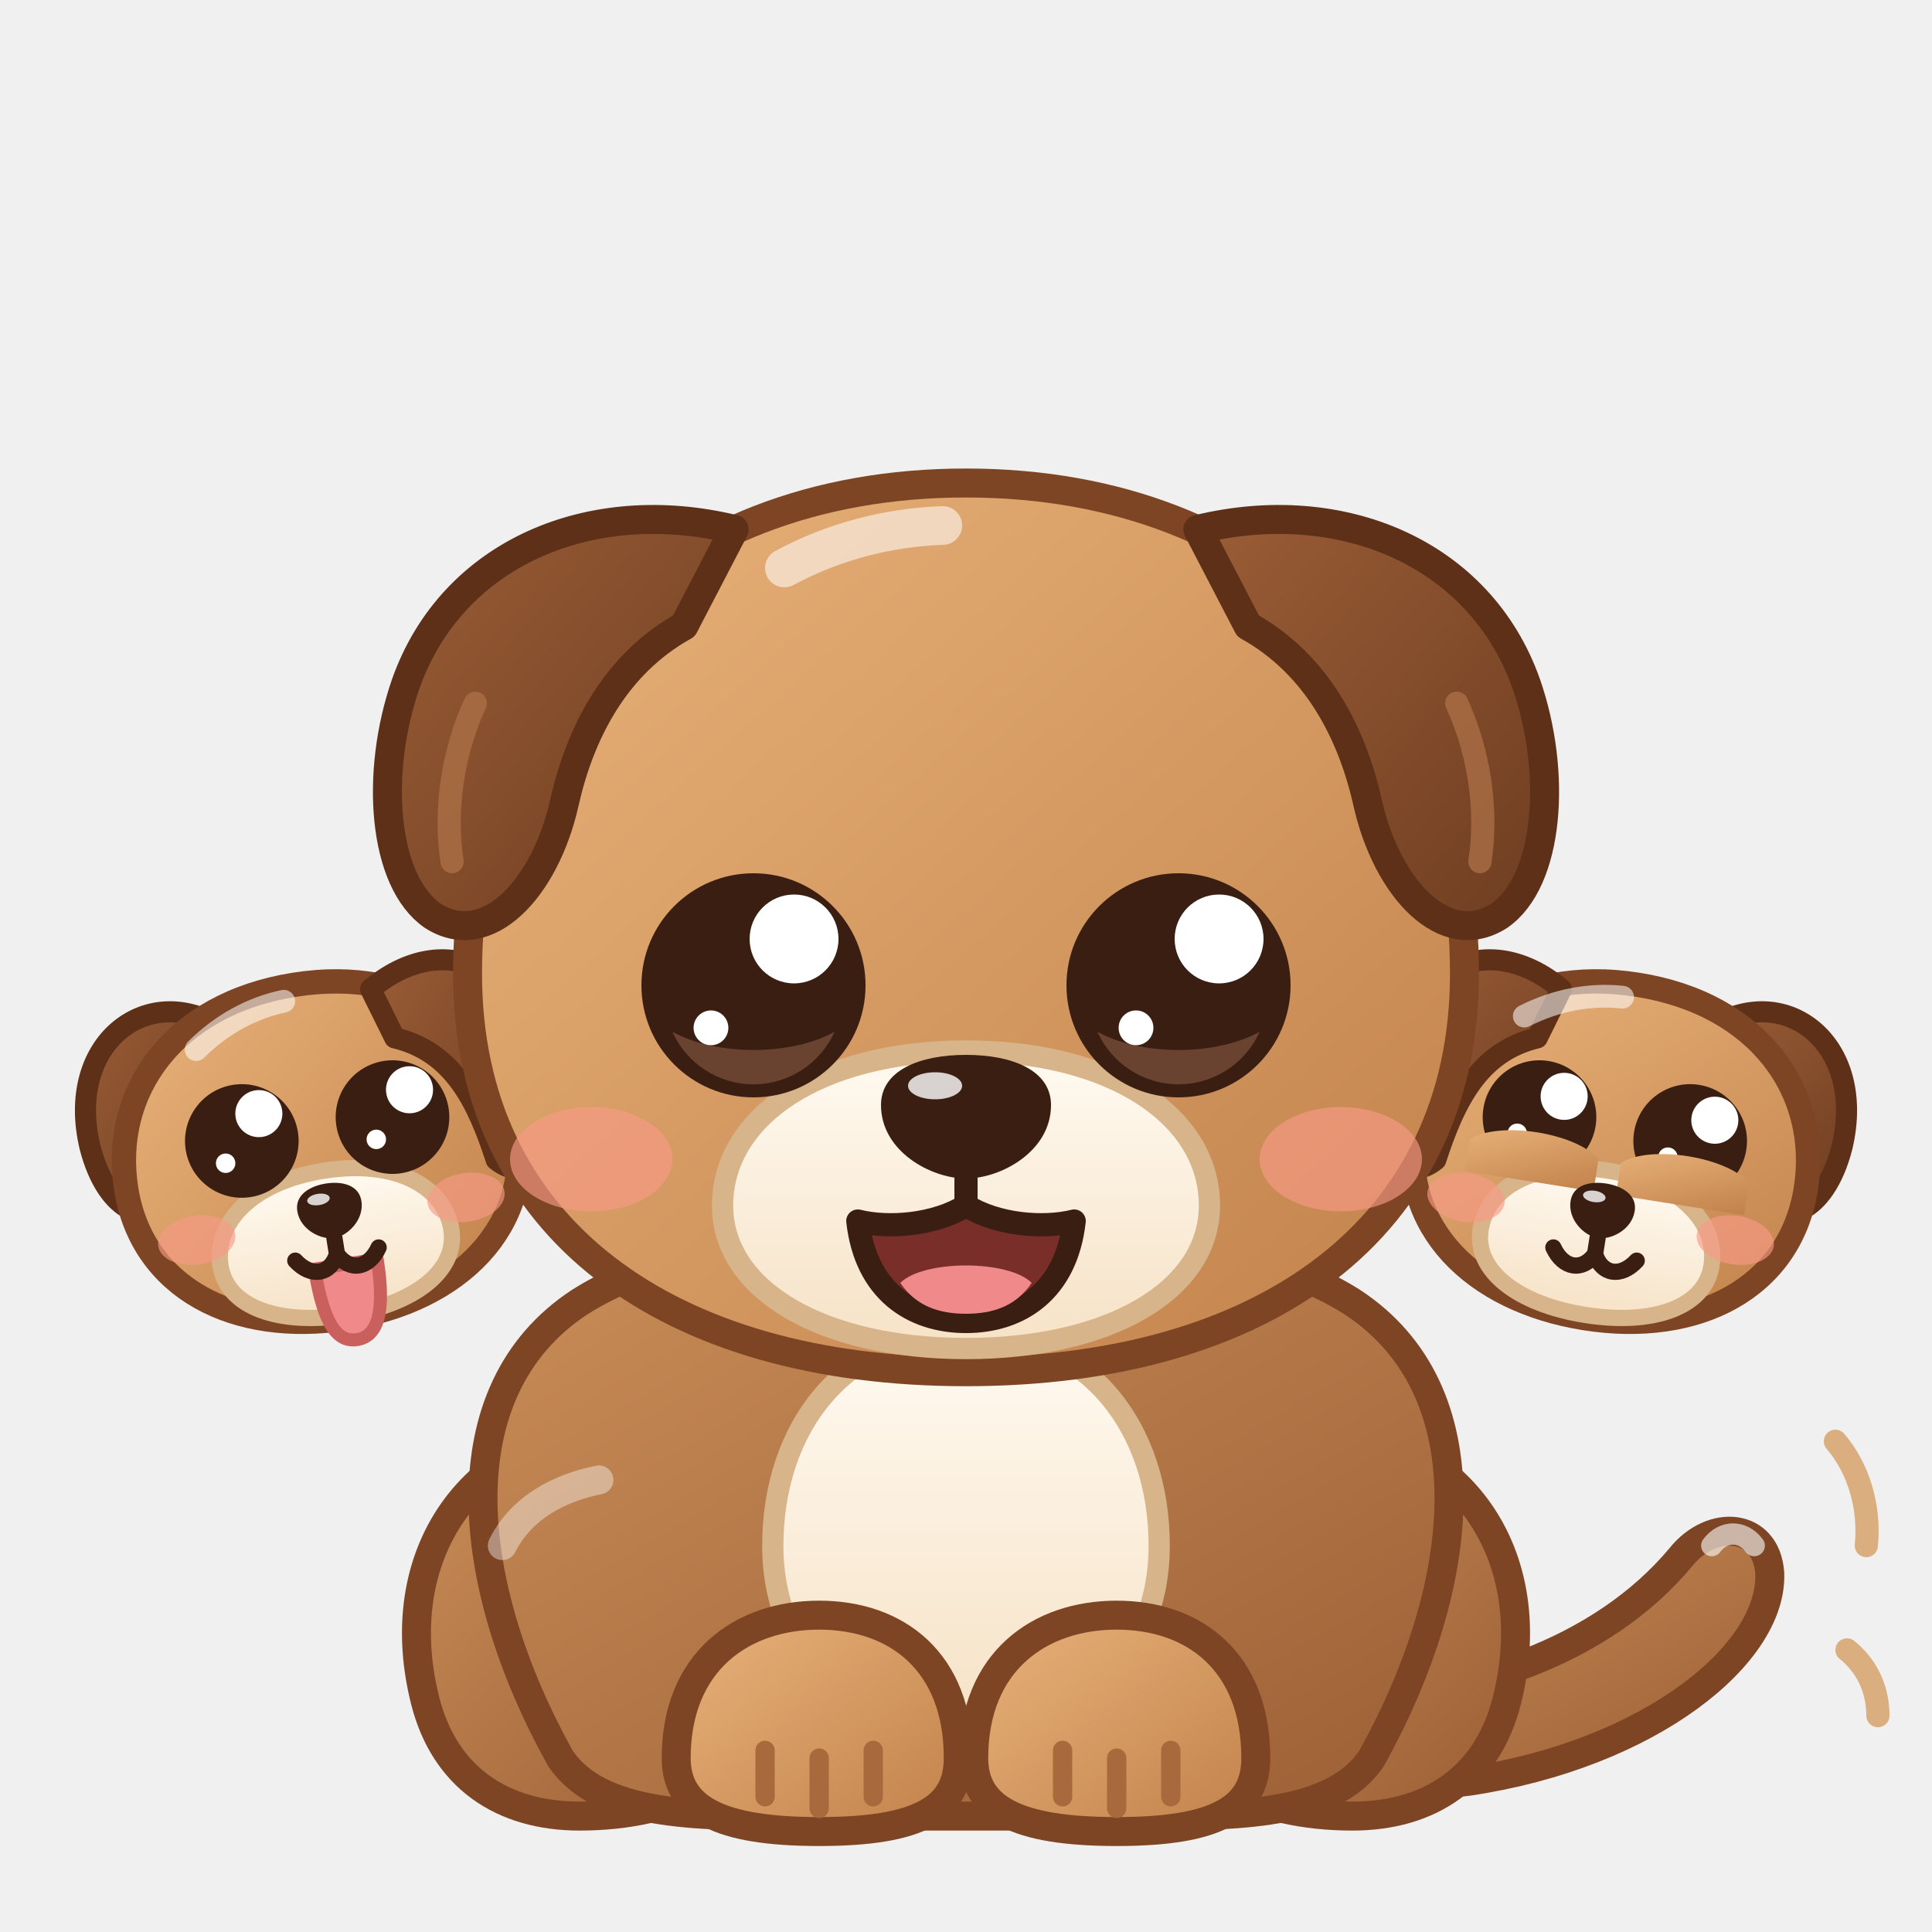
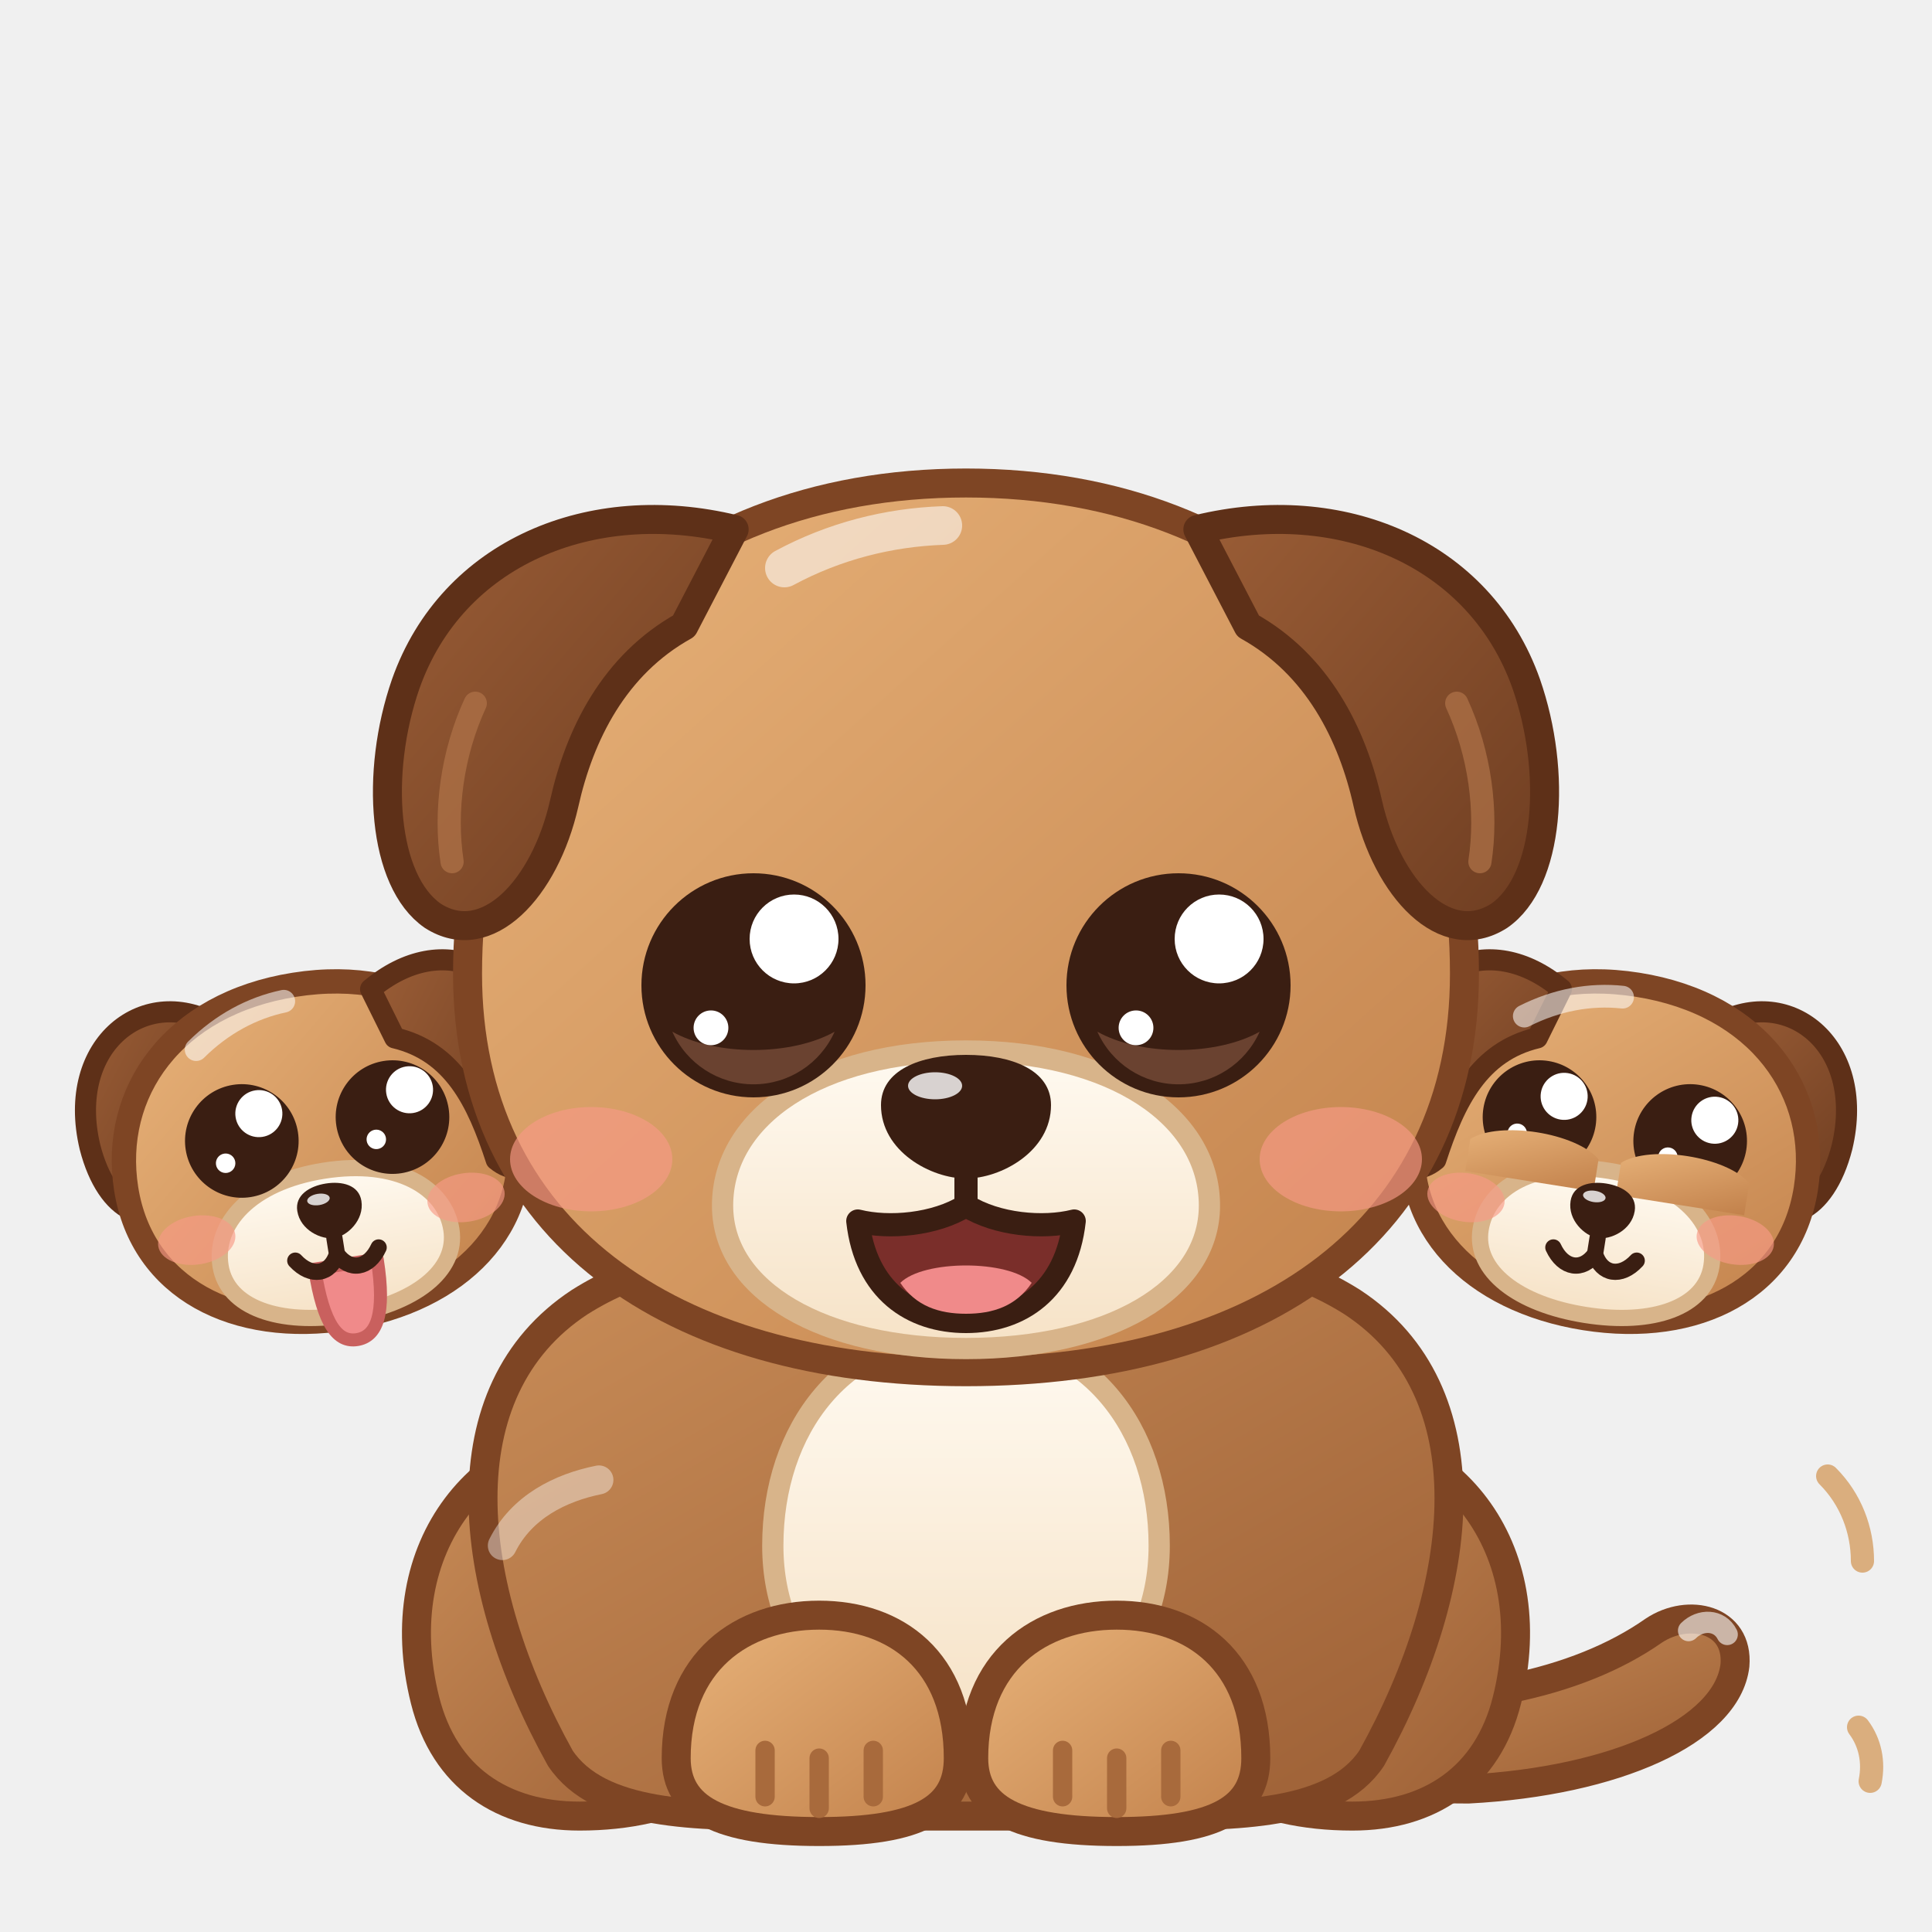
<svg xmlns="http://www.w3.org/2000/svg" viewBox="0 0 100 100" width="480" height="480">
  <defs>
    <linearGradient id="cerby-f1-fur" x1="0" y1="0" x2="1" y2="1">
      <stop offset="0" stop-color="#e8b37a" />
      <stop offset="1" stop-color="#c2814b" />
    </linearGradient>
    <linearGradient id="cerby-f1-body" x1="0" y1="0" x2="1" y2="1">
      <stop offset="0" stop-color="#c98d58" />
      <stop offset="1" stop-color="#9c5f35" />
    </linearGradient>
    <linearGradient id="cerby-f1-ear" x1="0" y1="0" x2="1" y2="1">
      <stop offset="0" stop-color="#9a5d36" />
      <stop offset="1" stop-color="#6e3d21" />
    </linearGradient>
    <linearGradient id="cerby-f1-cream" x1="0" y1="0" x2="0" y2="1">
      <stop offset="0" stop-color="#fffaf1" />
      <stop offset="1" stop-color="#f6e2c6" />
    </linearGradient>
    <linearGradient id="cerby-f1-gold" x1="0" y1="0" x2="1" y2="1">
      <stop offset="0" stop-color="#ffe08a" />
      <stop offset="1" stop-color="#e8ae3a" />
    </linearGradient>
  </defs>
  <g>
-     <path d="M68 88C76 88 83 85.4 87 80.6C88.6 78.6 91.4 78.8 91.6 81.4C91.8 85.6 85.4 90.8 76 92.2C72.6 92.6 69.4 92.4 68 92Z" fill="url(#cerby-f1-body)" stroke="#7e4524" stroke-width="1.5" stroke-linejoin="round" stroke-linecap="round" />
-     <path d="M88.6 80C89.2 79.2 90.2 79.2 90.8 80" stroke="#fff" stroke-width="1.1" fill="none" stroke-linecap="round" opacity=".6" />
-     <path d="M95 74.6C96.2 76 96.8 78 96.6 80M95.6 85.4C96.6 86.2 97.2 87.4 97.2 88.8" stroke="#d6a26a" stroke-width="1.2" fill="none" stroke-linecap="round" opacity=".85" />
+     <path d="M68 88C75.6 88.4 81.6 87.2 85.6 84.4C87.4 83.2 90 83.8 89.8 86.2C89.4 89.6 83.6 92.2 76 92.6C72.6 92.6 69.4 92.4 68 92Z" fill="url(#cerby-f1-body)" stroke="#7e4524" stroke-width="1.5" stroke-linejoin="round" stroke-linecap="round" />
+     <path d="M87.4 84.4C88 83.8 89 83.8 89.4 84.6" stroke="#fff" stroke-width="1.1" fill="none" stroke-linecap="round" opacity=".6" />
+     <path d="M94.6 76.4C95.8 77.6 96.4 79.2 96.4 80.8M96.2 89.4C96.8 90.2 97 91.2 96.8 92.2" stroke="#d6a26a" stroke-width="1.2" fill="none" stroke-linecap="round" opacity=".85" />
    <path d="M22 88C20 80 25 74 32 74 39 74 42 81 40 88 39 92 35 94 30 94 26 94 23 92 22 88Z" fill="url(#cerby-f1-body)" stroke="#7e4524" stroke-width="1.5" stroke-linejoin="round" stroke-linecap="round" />
    <path d="M78 88C80 80 75 74 68 74 61 74 58 81 60 88 61 92 65 94 70 94 74 94 77 92 78 88Z" fill="url(#cerby-f1-body)" stroke="#7e4524" stroke-width="1.5" stroke-linejoin="round" stroke-linecap="round" />
    <path d="M29 91C24 82 23 72 30 67.4 36 63.6 43 65 50 65 57 65 64 63.6 70 67.4 77 72 76 82 71 91 69 94 64 94 59 94H41C36 94 31 94 29 91Z" fill="url(#cerby-f1-body)" stroke="#7e4524" stroke-width="1.5" stroke-linejoin="round" stroke-linecap="round" />
    <path d="M50 69C56.4 69 60 74 60 80 60 86 55.6 89.6 50 89.6S40 86 40 80C40 74 43.6 69 50 69Z" fill="url(#cerby-f1-cream)" stroke="#d8b48a" stroke-width="1.1" />
    <path d="M35 91C35 86 38.4 83.6 42.4 83.6S49.6 86 49.6 91C49.6 93.6 47.6 94.8 42.4 94.8S35 93.6 35 91Z" fill="url(#cerby-f1-fur)" stroke="#7e4524" stroke-width="1.5" stroke-linejoin="round" stroke-linecap="round" />
    <path d="M50.4 91C50.4 86 53.8 83.6 57.8 83.6S65 86 65 91C65 93.6 63 94.8 57.8 94.8S50.4 93.6 50.4 91Z" fill="url(#cerby-f1-fur)" stroke="#7e4524" stroke-width="1.5" stroke-linejoin="round" stroke-linecap="round" />
    <path d="M39.6 93v-2.4M42.4 93.6v-2.6M45.2 93v-2.4M55 93v-2.4M57.8 93.6v-2.6M60.6 93v-2.4" stroke="#a86a3c" stroke-width="1" stroke-linecap="round" />
    <g transform="translate(16.6 59.6) rotate(-9) scale(0.84)">
      <path d="M-5 -8.6C-9 -12 -14.5 -9 -14 -2.5C-13.6 1.8 -11 3.2 -9.4 1C-9 -2.6 -8 -5.6 -5 -6.4Z" fill="url(#cerby-f1-ear)" stroke="#5e3018" stroke-width="1.3" stroke-linejoin="round" stroke-linecap="round" />
      <path d="M0 -10.4C7.6 -10.4 12.2 -5.6 12.2 0.4C12.2 6.6 7 10.4 0 10.4S-12.2 6.6 -12.2 0.4C-12.2 -5.6 -7.6 -10.4 0 -10.4Z" fill="url(#cerby-f1-fur)" stroke="#7e4524" stroke-width="1.5" stroke-linejoin="round" stroke-linecap="round" />
      <path d="M4.6 -9.4C9.6 -12.4 14.4 -9.4 14.2 -2.4C14 2.2 12.2 4 10.6 2.2C10 -1.6 9 -4.8 5.6 -6.2Z" fill="url(#cerby-f1-ear)" stroke="#5e3018" stroke-width="1.3" stroke-linejoin="round" stroke-linecap="round" />
      <path d="M0 1.2C4.6 1.2 7.2 3.4 7.2 6C7.2 8.6 4.2 10.2 0 10.2S-7.2 8.6 -7.2 6C-7.2 3.4 -4.6 1.2 0 1.2Z" fill="url(#cerby-f1-cream)" stroke="#d8b48a" stroke-width="1" />
      <circle cx="-4.7" cy="-1.4" r="3.5" fill="#3a1e12" />
      <circle cx="-3.4" cy="-2.9" r="1.45" fill="#fff" />
      <circle cx="-5.9" cy="-0.2" r=".6" fill="#fff" />
      <circle cx="4.7" cy="-1.4" r="3.5" fill="#3a1e12" />
      <circle cx="6" cy="-2.9" r="1.45" fill="#fff" />
      <circle cx="3.5" cy="-0.2" r=".6" fill="#fff" />
      <ellipse cx="-8.4" cy="4.2" rx="2.4" ry="1.5" fill="#f79a86" opacity=".65" />
      <ellipse cx="8.4" cy="4.2" rx="2.4" ry="1.5" fill="#f79a86" opacity=".65" />
      <path d="M-2 3.4C-2 2.4 -1 2 0 2S2 2.4 2 3.4C2 4.6 0.8 5.4 0 5.4S-2 4.6 -2 3.4Z" fill="#3a1e12" />
      <ellipse cx="-.6" cy="2.9" rx=".7" ry=".35" fill="#fff" opacity=".8" />
      <path d="M-1.5 7.1C-1.5 10.6 -0.8 11.8 0.4 11.8S2.4 10.6 2.4 7.1Z" fill="#f08a8a" stroke="#c9605e" stroke-width=".8" stroke-linejoin="round" />
      <path d="M0 5.4v.9M-2.6 6.4c.8 1.2 2 1.2 2.6 0 .6 1.2 1.8 1.2 2.6 0" fill="none" stroke="#3a1e12" stroke-width="1" stroke-linecap="round" />
      <path d="M-6.6 -7.4c1.8-1.3 3.8-2 5.8-2.1" stroke="#fff" stroke-width="1.4" fill="none" stroke-linecap="round" opacity=".55" />
    </g>
    <g transform="translate(83.4 59.6) rotate(9) scale(0.84)">
      <path d="M5 -8.6C9 -12 14.5 -9 14 -2.5C13.6 1.8 11 3.2 9.4 1C9 -2.6 8 -5.6 5 -6.4Z" fill="url(#cerby-f1-ear)" stroke="#5e3018" stroke-width="1.3" stroke-linejoin="round" stroke-linecap="round" />
      <path d="M0 -10.4C7.6 -10.4 12.2 -5.6 12.2 0.4C12.2 6.6 7 10.4 0 10.4S-12.2 6.6 -12.2 0.4C-12.2 -5.6 -7.6 -10.4 0 -10.4Z" fill="url(#cerby-f1-fur)" stroke="#7e4524" stroke-width="1.5" stroke-linejoin="round" stroke-linecap="round" />
      <path d="M-4.6 -9.4C-9.6 -12.4 -14.4 -9.4 -14.2 -2.4C-14 2.2 -12.2 4 -10.6 2.2C-10 -1.6 -9 -4.8 -5.6 -6.2Z" fill="url(#cerby-f1-ear)" stroke="#5e3018" stroke-width="1.3" stroke-linejoin="round" stroke-linecap="round" />
      <path d="M0 1.2C4.6 1.2 7.2 3.4 7.2 6C7.2 8.6 4.2 10.2 0 10.2S-7.2 8.6 -7.2 6C-7.2 3.4 -4.6 1.2 0 1.2Z" fill="url(#cerby-f1-cream)" stroke="#d8b48a" stroke-width="1" />
      <circle cx="-4.7" cy="-1.4" r="3.5" fill="#3a1e12" />
      <circle cx="-3.4" cy="-2.9" r="1.45" fill="#fff" />
      <circle cx="-5.9" cy="-0.2" r=".6" fill="#fff" />
      <path d="M-8.7 0.6C-7.1 -0.8 -2.3 -0.8 -0.7 0.6L-0.7 2.6L-8.7 2.6Z" fill="url(#cerby-f1-fur)" />
      <circle cx="4.7" cy="-1.4" r="3.5" fill="#3a1e12" />
      <circle cx="6" cy="-2.9" r="1.45" fill="#fff" />
      <circle cx="3.5" cy="-0.2" r=".6" fill="#fff" />
      <path d="M0.7 0.6C2.3 -0.8 7.1 -0.8 8.7 0.6L8.7 2.6L0.7 2.6Z" fill="url(#cerby-f1-fur)" />
      <ellipse cx="-8.4" cy="4.2" rx="2.4" ry="1.5" fill="#f79a86" opacity=".65" />
      <ellipse cx="8.4" cy="4.2" rx="2.4" ry="1.5" fill="#f79a86" opacity=".65" />
      <path d="M-2 3.4C-2 2.4 -1 2 0 2S2 2.4 2 3.4C2 4.6 0.8 5.4 0 5.4S-2 4.6 -2 3.4Z" fill="#3a1e12" />
      <ellipse cx="-.6" cy="2.9" rx=".7" ry=".35" fill="#fff" opacity=".8" />
      <path d="M0 5.4v.9M-2.6 6.4c.8 1.2 2 1.2 2.6 0 .6 1.2 1.8 1.2 2.6 0" fill="none" stroke="#3a1e12" stroke-width="1" stroke-linecap="round" />
      <path d="M-6.6 -7.4c1.8-1.3 3.8-2 5.8-2.1" stroke="#fff" stroke-width="1.4" fill="none" stroke-linecap="round" opacity=".55" />
    </g>
    <path d="M50 25C65.8 25 75.8 35.6 75.8 50.4 75.8 63.6 65.4 71 50 71S24.2 63.6 24.2 50.4C24.2 35.6 34.2 25 50 25Z" fill="url(#cerby-f1-fur)" stroke="#7e4524" stroke-width="1.5" stroke-linejoin="round" stroke-linecap="round" />
    <path d="M38 27.4C30.6 25.6 23.4 28.6 21 35.4 19.4 40 19.8 45.6 22.4 47.4 25.2 49.2 28.2 46 29.2 41.6 30 38 31.8 34.4 35.4 32.4Z" fill="url(#cerby-f1-ear)" stroke="#5e3018" stroke-width="1.5" stroke-linejoin="round" stroke-linecap="round" />
    <path d="M62 27.4C69.4 25.6 76.6 28.6 79 35.4 80.6 40 80.2 45.6 77.6 47.4 74.8 49.2 71.8 46 70.8 41.6 70 38 68.2 34.4 64.6 32.4Z" fill="url(#cerby-f1-ear)" stroke="#5e3018" stroke-width="1.5" stroke-linejoin="round" stroke-linecap="round" />
    <path d="M24.6 36.4C23.4 39 23 42 23.4 44.6M75.4 36.4C76.6 39 77 42 76.6 44.6" stroke="#b07448" stroke-width="1.2" fill="none" stroke-linecap="round" opacity=".7" />
    <path d="M50 54.4C57.6 54.4 62.6 57.8 62.6 62.4 62.6 66.8 57.4 69.8 50 69.8S37.4 66.8 37.4 62.4C37.4 57.8 42.4 54.4 50 54.4Z" fill="url(#cerby-f1-cream)" stroke="#d8b48a" stroke-width="1.1" />
    <circle cx="39" cy="51" r="5.8" fill="#3a1e12" />
    <path d="M34.8 53.4A4.6 4.6 0 0 0 43.2 53.4 5.6 2.8 0 0 1 34.8 53.4Z" fill="#8a5a44" opacity=".6" />
    <circle cx="41.1" cy="48.6" r="2.3" fill="#fff" />
    <circle cx="36.8" cy="53.2" r=".9" fill="#fff" />
    <circle cx="61" cy="51" r="5.8" fill="#3a1e12" />
    <path d="M56.8 53.4A4.6 4.6 0 0 0 65.2 53.4 5.6 2.8 0 0 1 56.8 53.4Z" fill="#8a5a44" opacity=".6" />
    <circle cx="63.1" cy="48.6" r="2.3" fill="#fff" />
    <circle cx="58.8" cy="53.2" r=".9" fill="#fff" />
    <ellipse cx="30.6" cy="60" rx="4.2" ry="2.7" fill="#f79a86" opacity=".65" />
    <ellipse cx="69.4" cy="60" rx="4.2" ry="2.7" fill="#f79a86" opacity=".65" />
    <path d="M45.6 57.2C45.6 55.4 47.6 54.6 50 54.6S54.4 55.4 54.4 57.2C54.4 59.6 51.8 61 50 61S45.6 59.6 45.6 57.2Z" fill="#3a1e12" />
    <ellipse cx="48.4" cy="56.2" rx="1.4" ry=".7" fill="#fff" opacity=".8" />
    <path d="M50 61v1.4M44.4 63.2C46 63.6 48.4 63.4 50 62.4 51.6 63.4 54 63.6 55.6 63.2 55.2 66.8 52.8 68.4 50 68.4S44.8 66.8 44.4 63.2Z" fill="#7a2e2a" stroke="#3a1e12" stroke-width="1.2" stroke-linejoin="round" stroke-linecap="round" />
    <path d="M46.6 66.4C47.8 65.2 52.2 65.2 53.4 66.4 52.6 67.6 51.4 68 50 68S47.4 67.6 46.6 66.4Z" fill="#f08a8a" />
    <path d="M40.6 29.4c2.6-1.4 5.4-2.1 8.2-2.2" stroke="#fff" stroke-width="2" fill="none" stroke-linecap="round" opacity=".55" />
    <path d="M26 80c1-2 3-3 5-3.4" stroke="#fff" stroke-width="1.5" fill="none" stroke-linecap="round" opacity=".4" />
  </g>
</svg>
